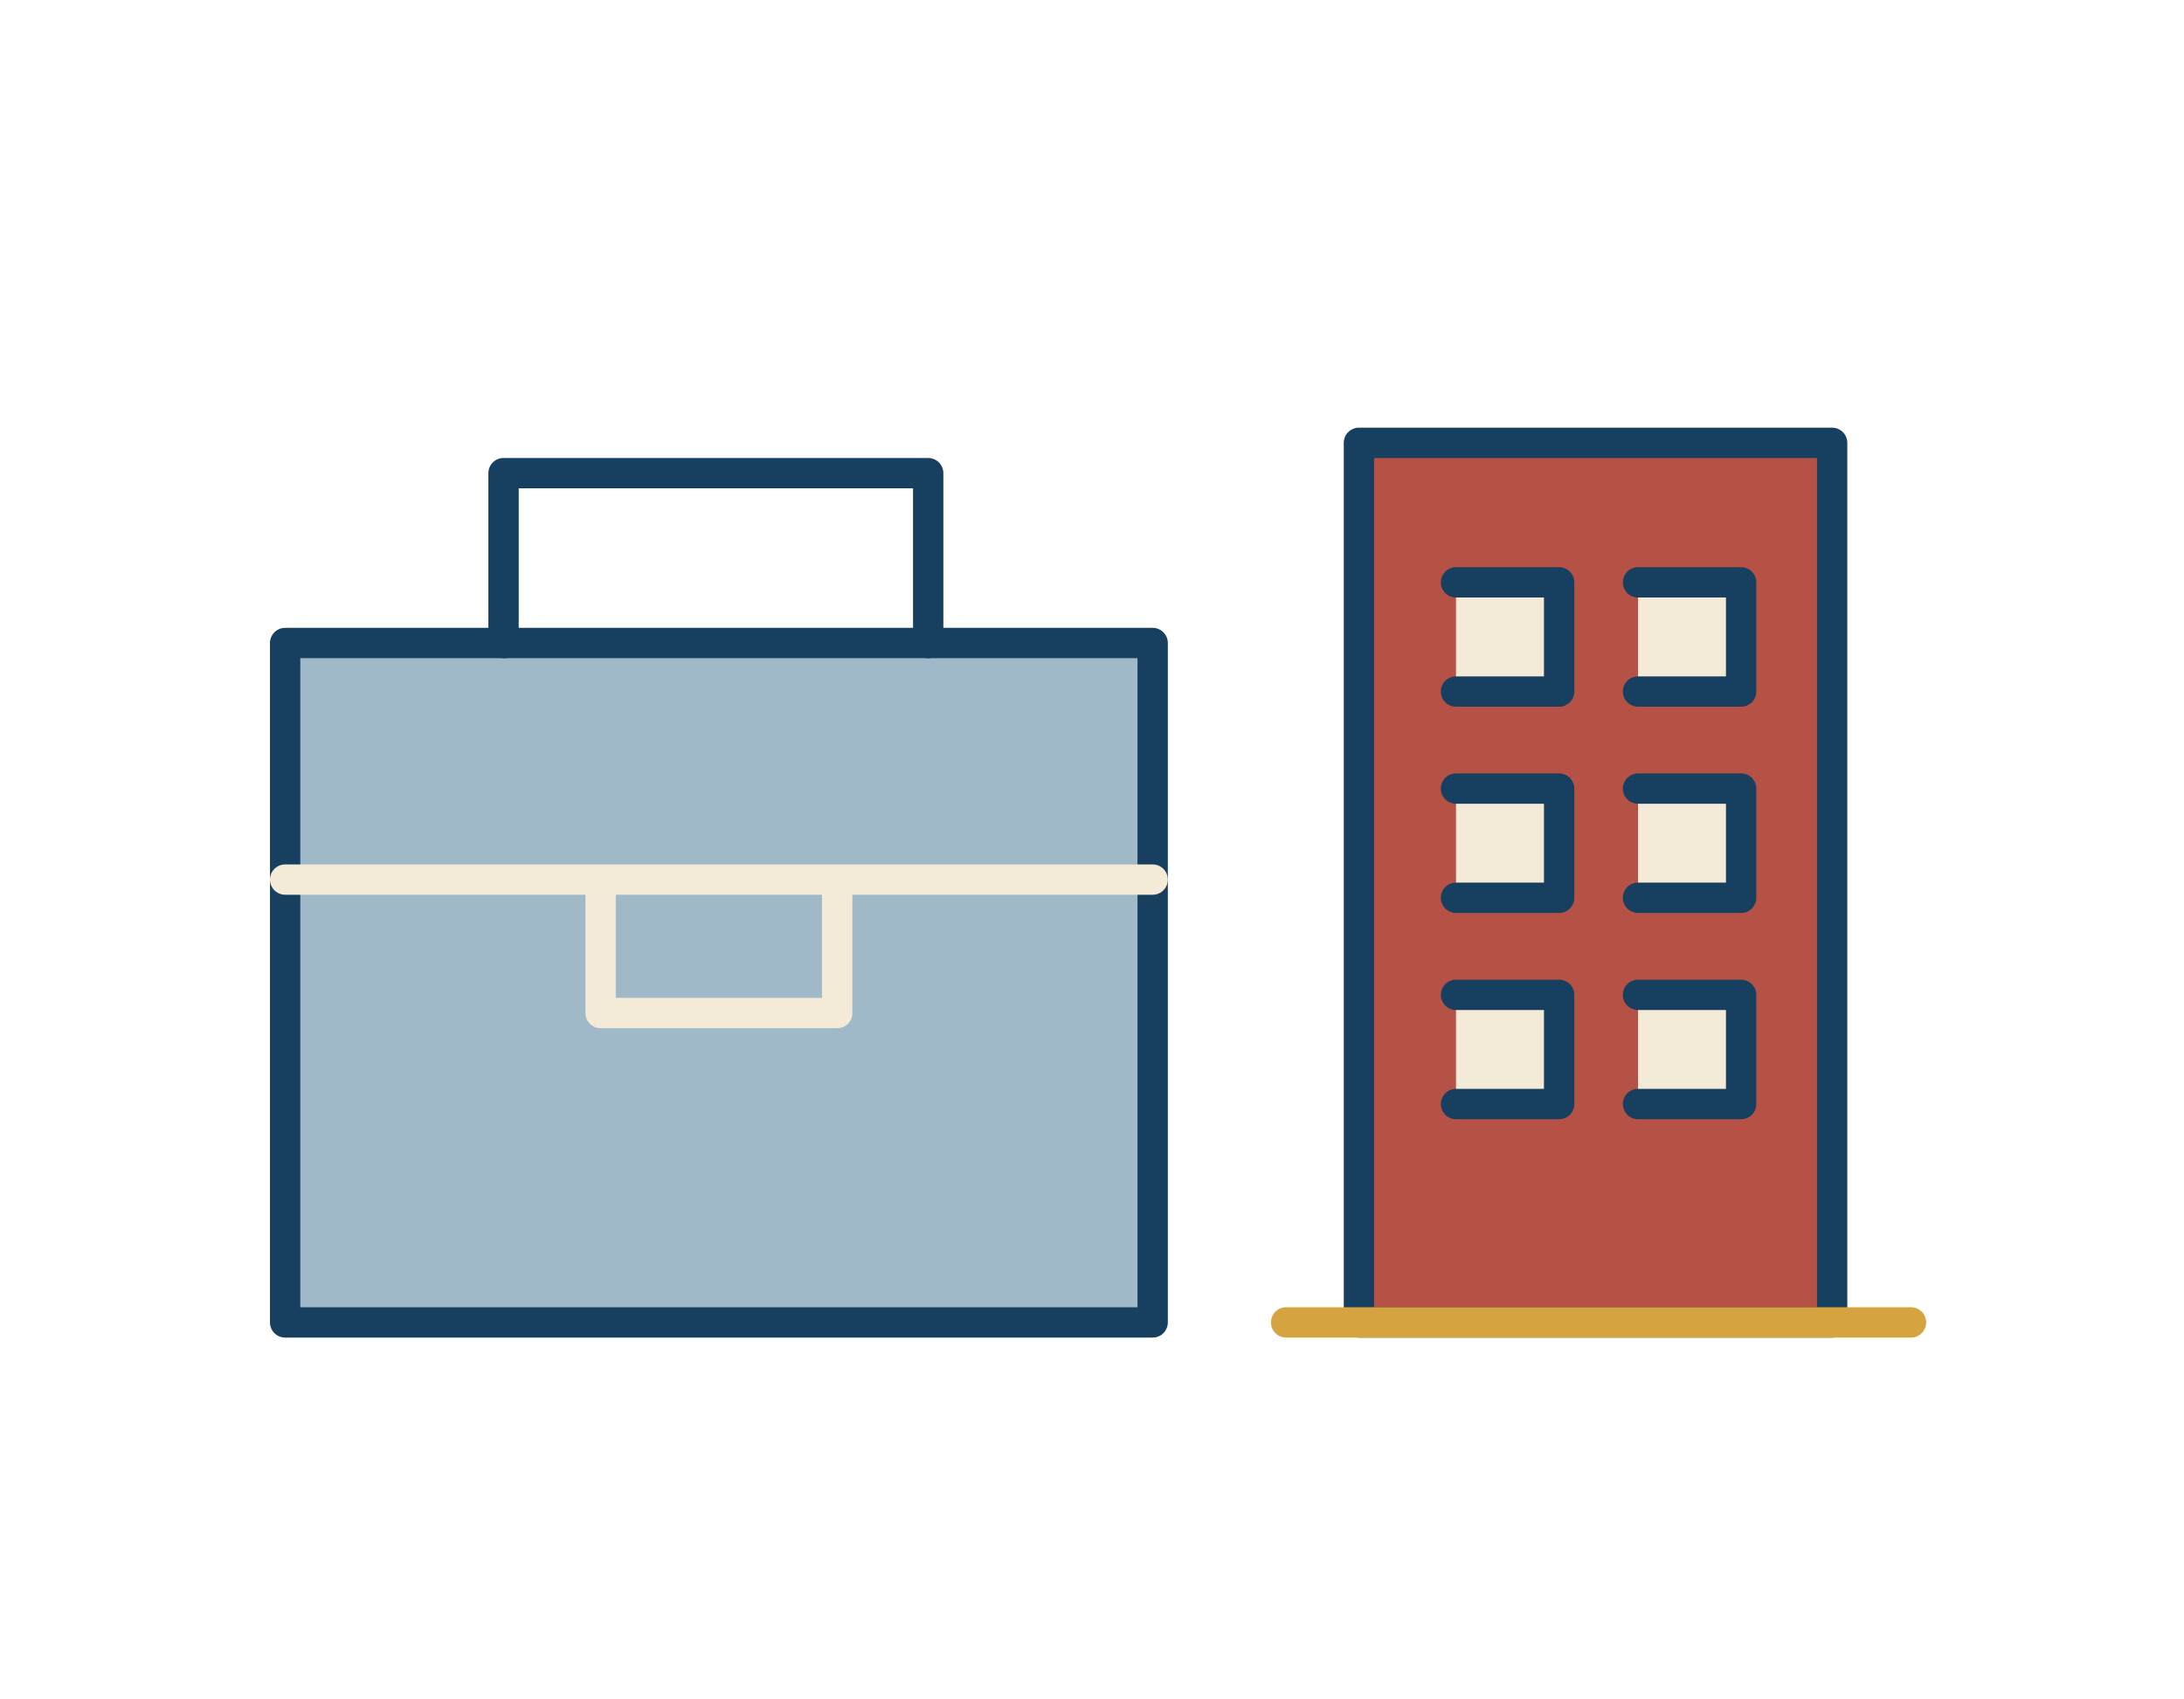
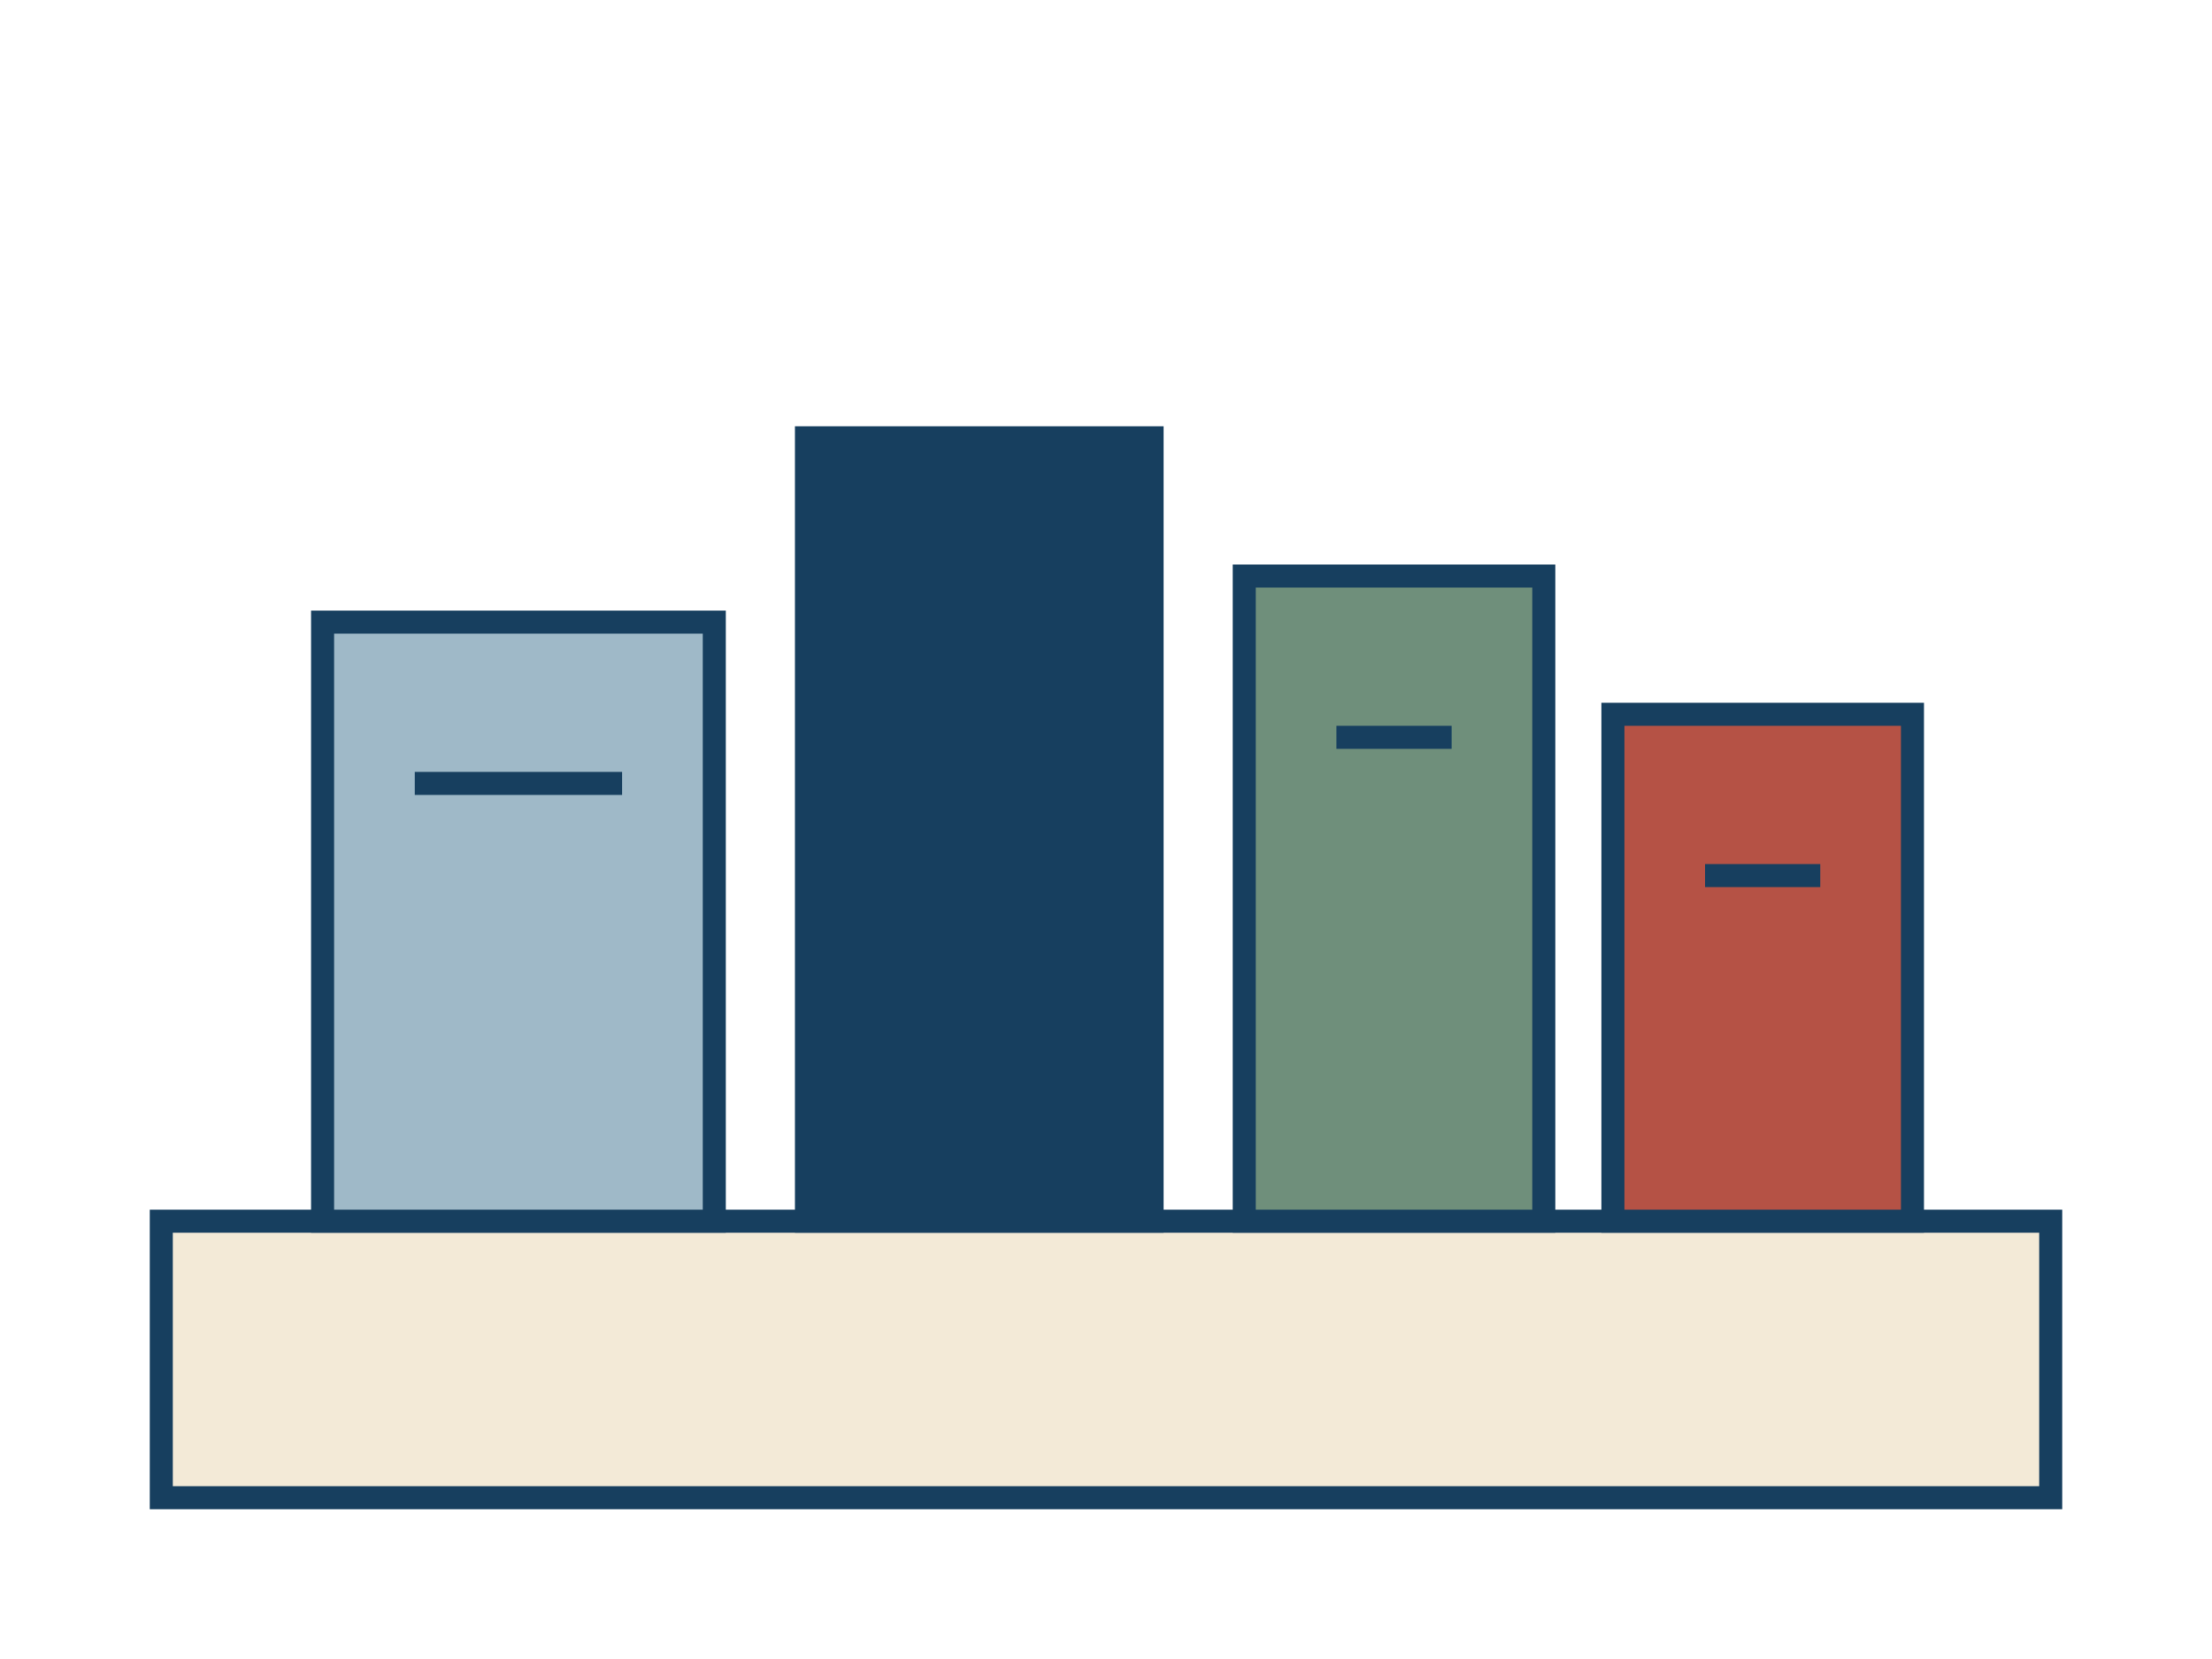
- <svg xmlns="http://www.w3.org/2000/svg" width="360" height="280" viewBox="0 0 360 280">
-   <g stroke="#173f5f" stroke-width="5" stroke-linecap="round" stroke-linejoin="round">
-     <path d="M47 106h143v112H47z" fill="#9fb9c8" />
-     <path d="M83 106V78h70v28" fill="none" />
-     <path d="M47 145h143M99 145v22h39v-22" fill="none" stroke="#f3ead7" />
-     <path d="M224 73h78v145h-78z" fill="#b55245" />
-     <path d="M240 96h17v18h-17M270 96h17v18h-17M240 130h17v18h-17M270 130h17v18h-17M240 164h17v18h-17M270 164h17v18h-17" fill="#f3ead7" />
-     <path d="M212 218h103" stroke="#d5a33f" />
+ <svg xmlns="http://www.w3.org/2000/svg" viewBox="0 0 480 360">
+   <g stroke="#173f5f" stroke-width="5">
+     <path fill="#f3ead7" d="M35 265h410v60H35z" />
+     <path fill="#9fb9c8" d="M70 135h85v130H70z" />
+     <path fill="#173f5f" d="M175 95h75v170h-75z" />
+     <path fill="#6f8f7b" d="M270 125h65v140h-65z" />
+     <path fill="#b55245" d="M350 155h65v110h-65z" />
+     <path d="M90 170h45M195 135h35M290 160h25M370 190h25" fill="none" />
  </g>
</svg>
